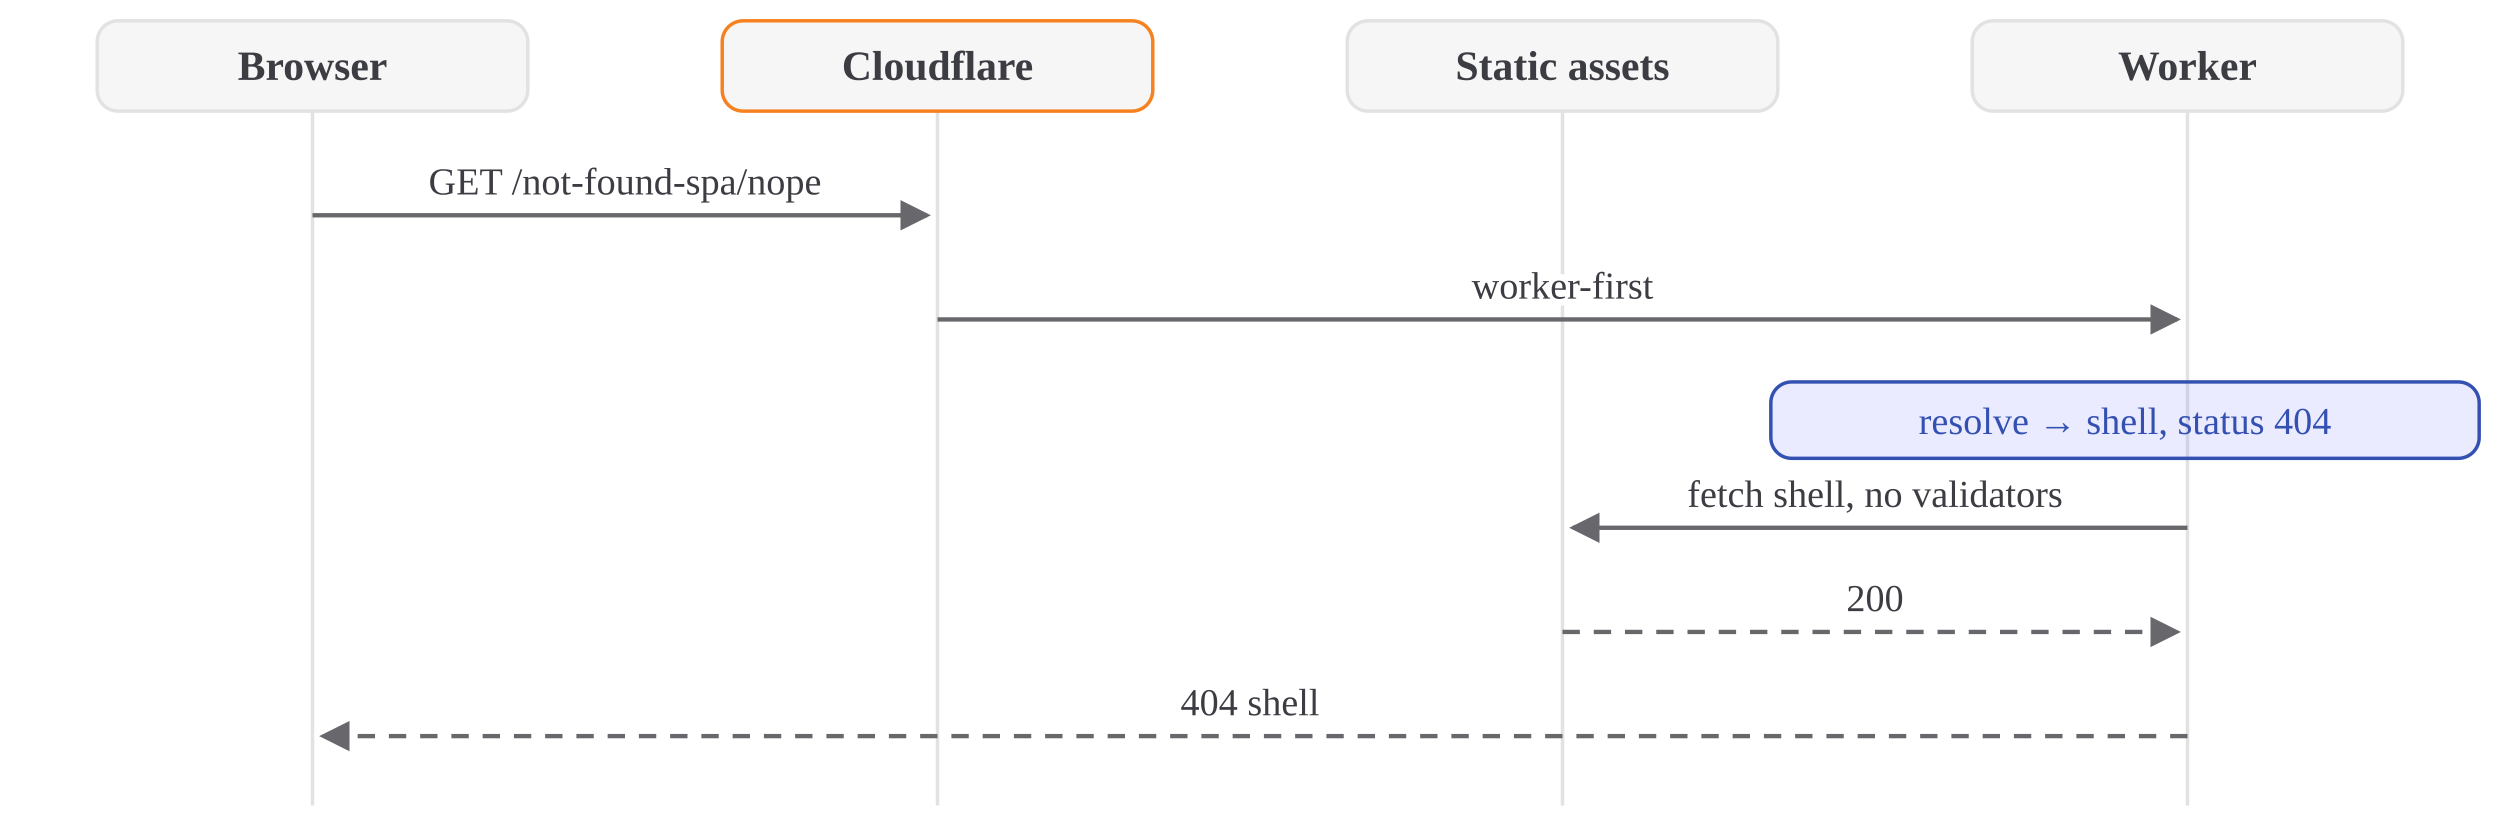
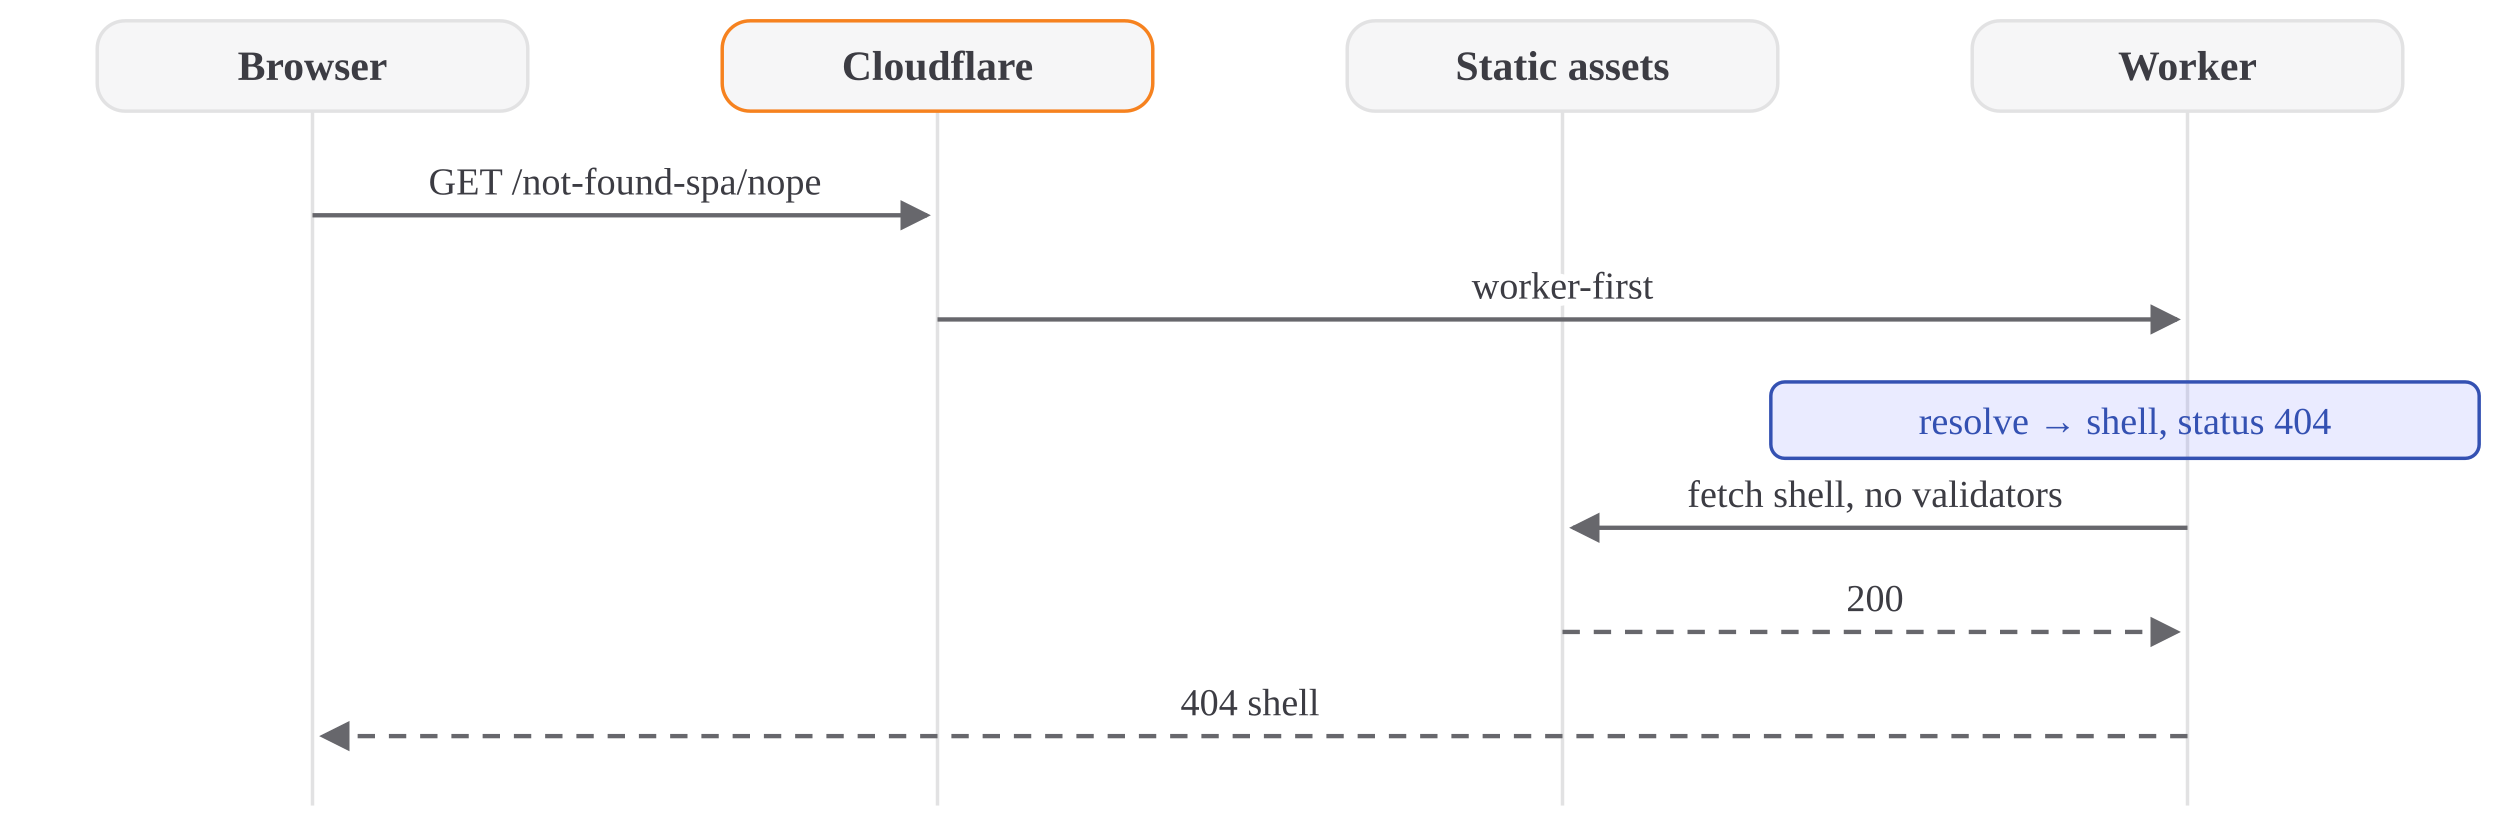
<svg xmlns="http://www.w3.org/2000/svg" viewBox="0 0 720 236" width="100%" style="max-width: 720px" role="img" aria-label="Unknown path in a mount with otherwise, 404: the browser requests /not-found-spa/nope; Cloudflare runs the worker first; the worker resolves a shell verdict with status 404, fetches the shell without validators, static assets answer 200, and the worker returns the shell at 404.">
  <style>
    @media (prefers-color-scheme: dark) {
      svg:root {
        color-scheme: dark;
        --vp-c-bg: #1b1b1f;
        --vp-c-bg-soft: #202127;
        --vp-c-divider: #2e2e32;
        --vp-c-text-1: #dfdfd6;
        --vp-c-text-2: #98989f;
        --vp-c-brand-1: #a8b1ff;
        --vp-c-brand-soft: rgba(100, 108, 255, 0.16);
      }
    }
  </style>
  <defs>
    <marker id="arr-seq-5" viewBox="0 0 8 8" refX="7" refY="4" markerWidth="7" markerHeight="7" orient="auto-start-reverse">
      <path d="M0 0L8 4L0 8z" fill="var(--vp-c-text-2, #67676c)" />
    </marker>
  </defs>
  <g font-family="var(--vp-font-family-base, ui-sans-serif, system-ui, sans-serif)">
    <line x1="90" y1="32" x2="90" y2="232" stroke="var(--vp-c-divider, #e2e2e3)" />
-     <rect x="28" y="6" width="124" height="26" rx="6" fill="var(--vp-c-bg-soft, #f6f6f7)" stroke="var(--vp-c-divider, #e2e2e3)" />
+     <rect x="28" y="6" width="124" height="26" rx="8" fill="var(--vp-c-bg-soft, #f6f6f7)" stroke="var(--vp-c-divider, #e2e2e3)" />
    <text x="90" y="23" font-size="12" font-weight="600" fill="var(--vp-c-text-1, #3c3c43)" text-anchor="middle">Browser</text>
    <line x1="270" y1="32" x2="270" y2="232" stroke="var(--vp-c-divider, #e2e2e3)" />
-     <rect x="208" y="6" width="124" height="26" rx="6" fill="var(--vp-c-bg-soft, #f6f6f7)" stroke="#f6821f" />
+     <rect data-brand="cloudflare" x="208" y="6" width="124" height="26" rx="8" fill="var(--vp-c-bg-soft, #f6f6f7)" stroke="#f6821f" />
    <text x="270" y="23" font-size="12" font-weight="600" fill="var(--vp-c-text-1, #3c3c43)" text-anchor="middle">Cloudflare</text>
    <line x1="450" y1="32" x2="450" y2="232" stroke="var(--vp-c-divider, #e2e2e3)" />
-     <rect x="388" y="6" width="124" height="26" rx="6" fill="var(--vp-c-bg-soft, #f6f6f7)" stroke="var(--vp-c-divider, #e2e2e3)" />
+     <rect x="388" y="6" width="124" height="26" rx="8" fill="var(--vp-c-bg-soft, #f6f6f7)" stroke="var(--vp-c-divider, #e2e2e3)" />
    <text x="450" y="23" font-size="12" font-weight="600" fill="var(--vp-c-text-1, #3c3c43)" text-anchor="middle">Static assets</text>
    <line x1="630" y1="32" x2="630" y2="232" stroke="var(--vp-c-divider, #e2e2e3)" />
-     <rect x="568" y="6" width="124" height="26" rx="6" fill="var(--vp-c-bg-soft, #f6f6f7)" stroke="var(--vp-c-divider, #e2e2e3)" />
+     <rect x="568" y="6" width="124" height="26" rx="8" fill="var(--vp-c-bg-soft, #f6f6f7)" stroke="var(--vp-c-divider, #e2e2e3)" />
    <text x="630" y="23" font-size="12" font-weight="600" fill="var(--vp-c-text-1, #3c3c43)" text-anchor="middle">Worker</text>
    <line x1="90" y1="62" x2="267" y2="62" stroke="var(--vp-c-text-2, #67676c)" stroke-width="1.25" marker-end="url(#arr-seq-5)" />
    <text x="180" y="56" font-size="11" fill="var(--vp-c-text-1, #3c3c43)" text-anchor="middle" stroke="var(--vp-c-bg, #ffffff)" stroke-width="4" stroke-linejoin="round" paint-order="stroke">GET /not-found-spa/nope</text>
    <line x1="270" y1="92" x2="627" y2="92" stroke="var(--vp-c-text-2, #67676c)" stroke-width="1.25" marker-end="url(#arr-seq-5)" />
    <text x="450" y="86" font-size="11" fill="var(--vp-c-text-1, #3c3c43)" text-anchor="middle" stroke="var(--vp-c-bg, #ffffff)" stroke-width="4" stroke-linejoin="round" paint-order="stroke">worker-first</text>
-     <rect x="510" y="110" width="204" height="22" rx="6" fill="var(--vp-c-brand-soft, rgba(100,108,255,0.14))" stroke="var(--vp-c-brand-1, #3451b2)" />
+     <rect x="510" y="110" width="204" height="22" rx="4" fill="var(--vp-c-brand-soft, rgba(100,108,255,0.14))" stroke="var(--vp-c-brand-1, #3451b2)" />
    <text x="612" y="125" font-size="11" font-family="var(--vp-font-family-mono, ui-monospace, monospace)" fill="var(--vp-c-brand-1, #3451b2)" text-anchor="middle">resolve → shell, status 404</text>
    <line x1="630" y1="152" x2="453" y2="152" stroke="var(--vp-c-text-2, #67676c)" stroke-width="1.25" marker-end="url(#arr-seq-5)" />
    <text x="540" y="146" font-size="11" fill="var(--vp-c-text-1, #3c3c43)" text-anchor="middle" stroke="var(--vp-c-bg, #ffffff)" stroke-width="4" stroke-linejoin="round" paint-order="stroke">fetch shell, no validators</text>
    <line x1="450" y1="182" x2="627" y2="182" stroke="var(--vp-c-text-2, #67676c)" stroke-width="1.25" stroke-dasharray="5 4" marker-end="url(#arr-seq-5)" />
    <text x="540" y="176" font-size="11" fill="var(--vp-c-text-1, #3c3c43)" text-anchor="middle" stroke="var(--vp-c-bg, #ffffff)" stroke-width="4" stroke-linejoin="round" paint-order="stroke">200</text>
    <line x1="630" y1="212" x2="93" y2="212" stroke="var(--vp-c-text-2, #67676c)" stroke-width="1.25" stroke-dasharray="5 4" marker-end="url(#arr-seq-5)" />
    <text x="360" y="206" font-size="11" fill="var(--vp-c-text-1, #3c3c43)" text-anchor="middle" stroke="var(--vp-c-bg, #ffffff)" stroke-width="4" stroke-linejoin="round" paint-order="stroke">404 shell</text>
  </g>
</svg>
